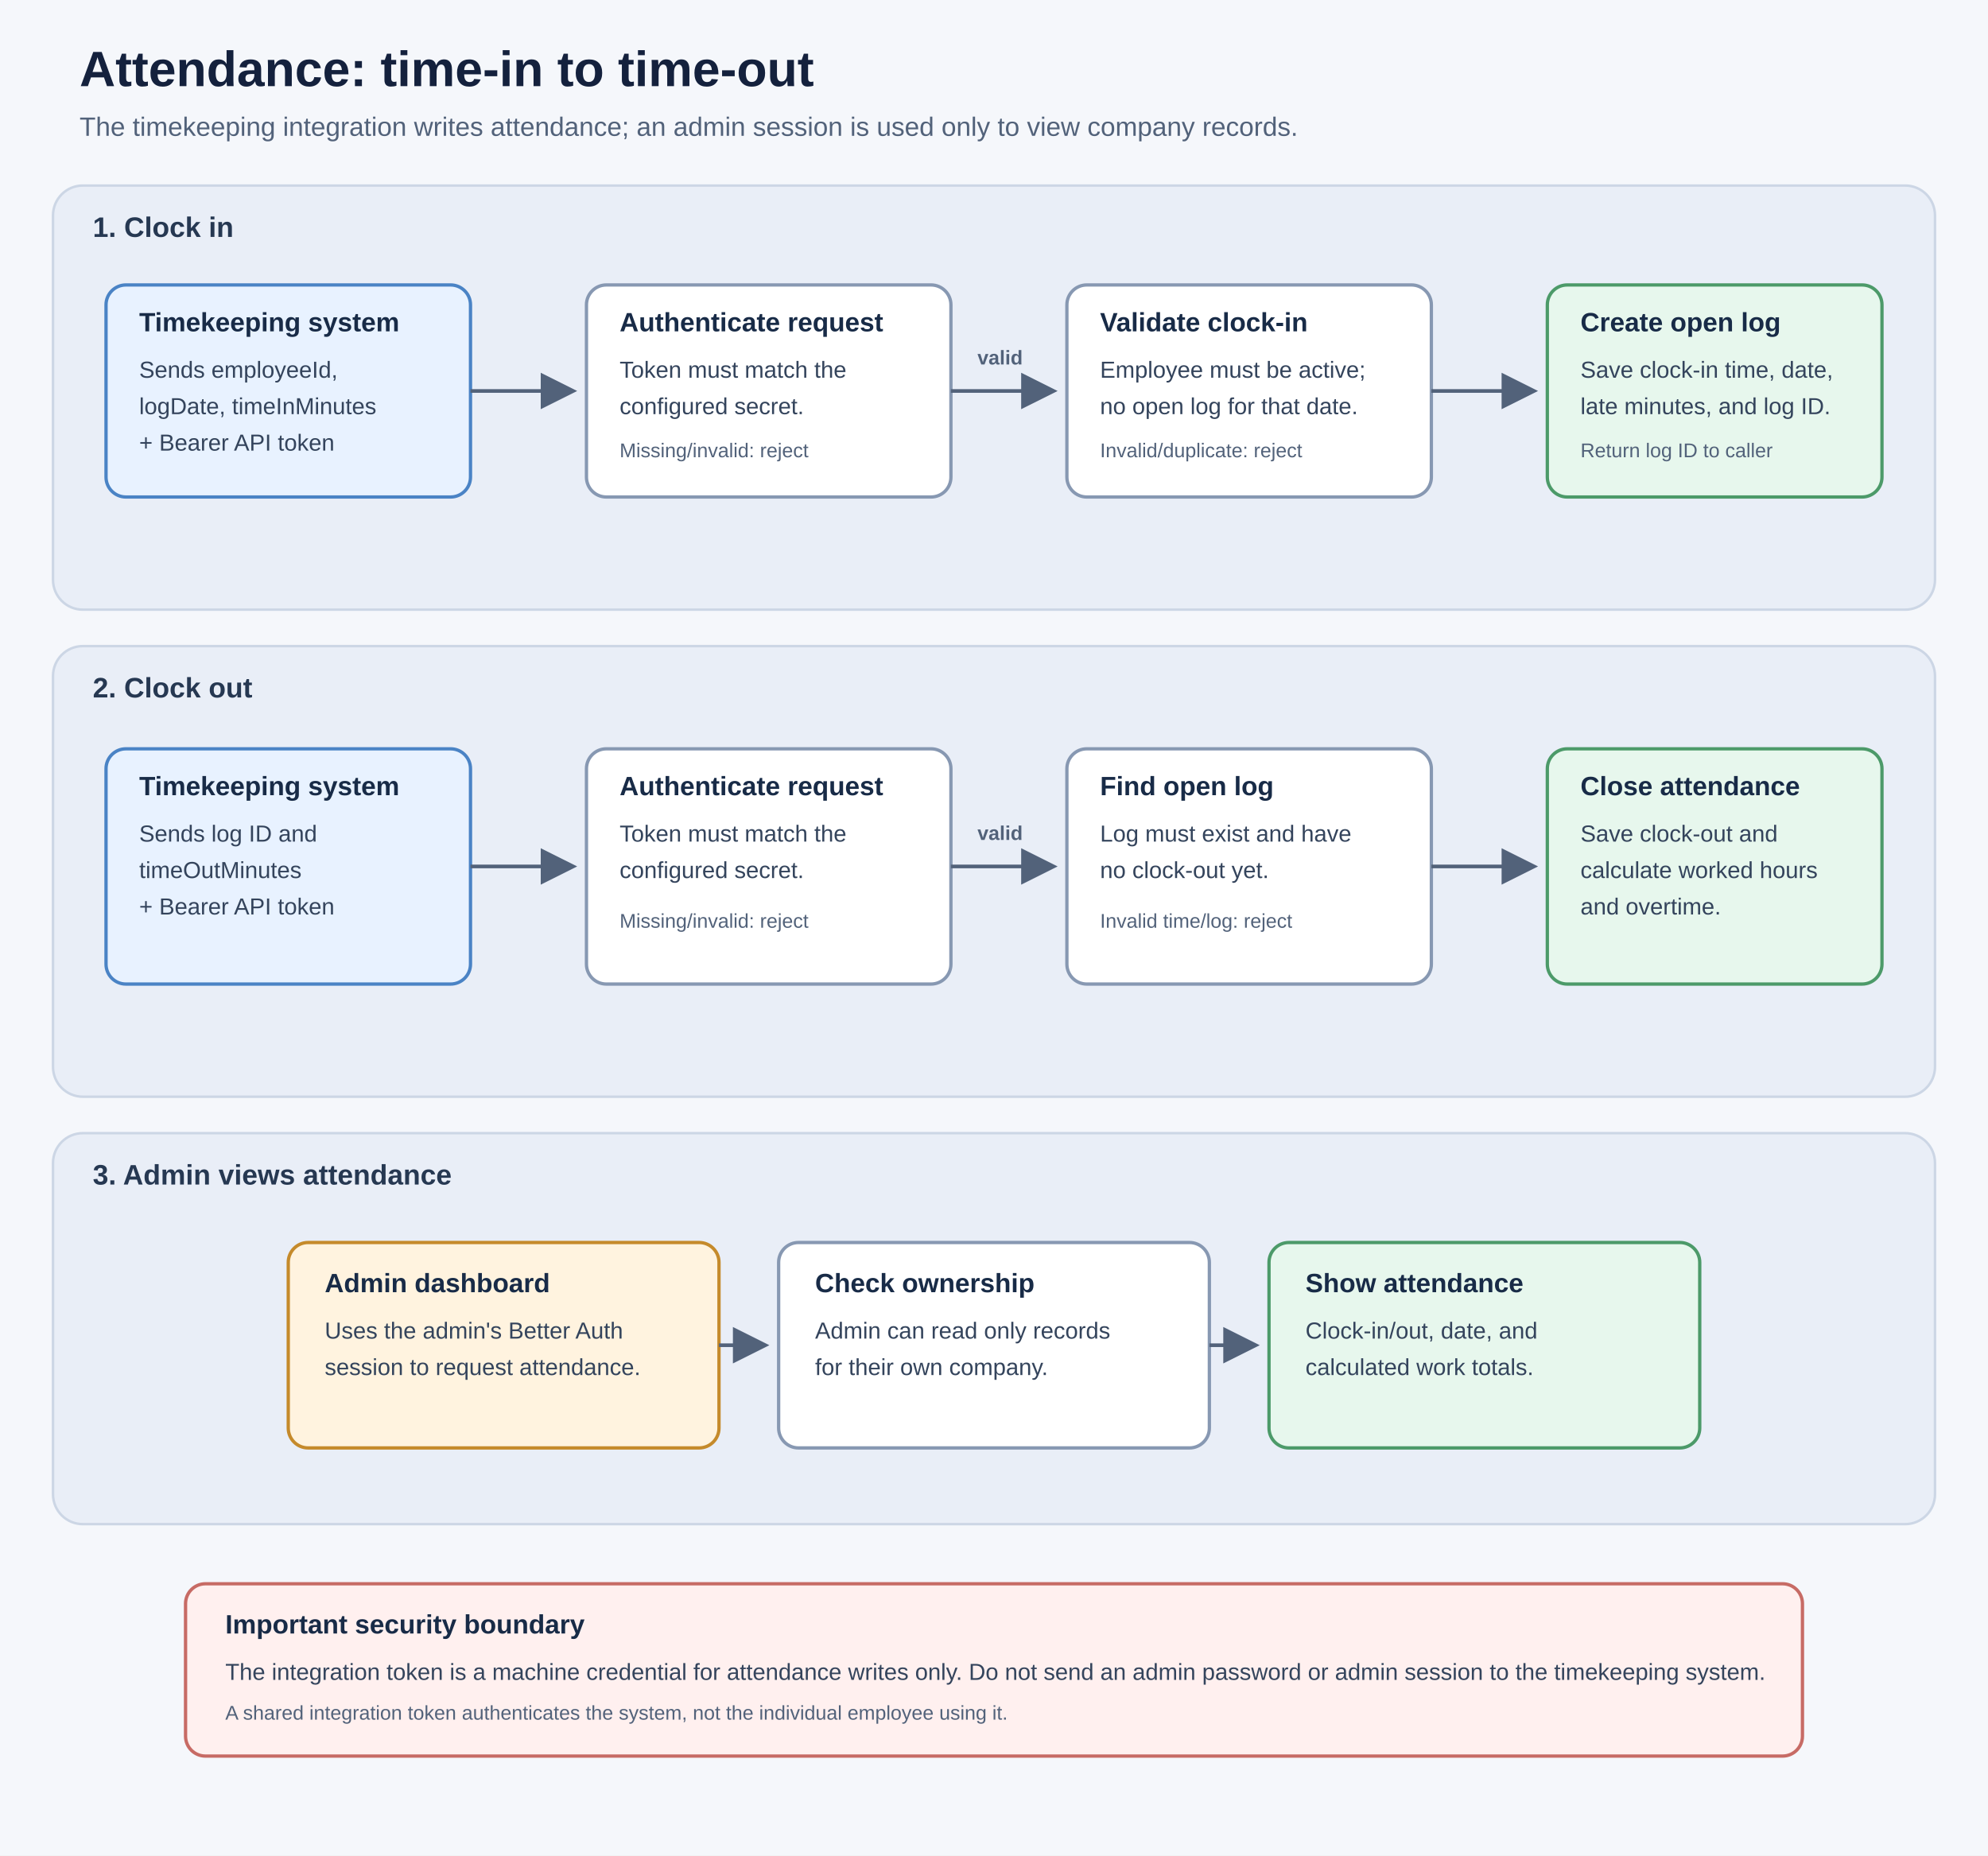
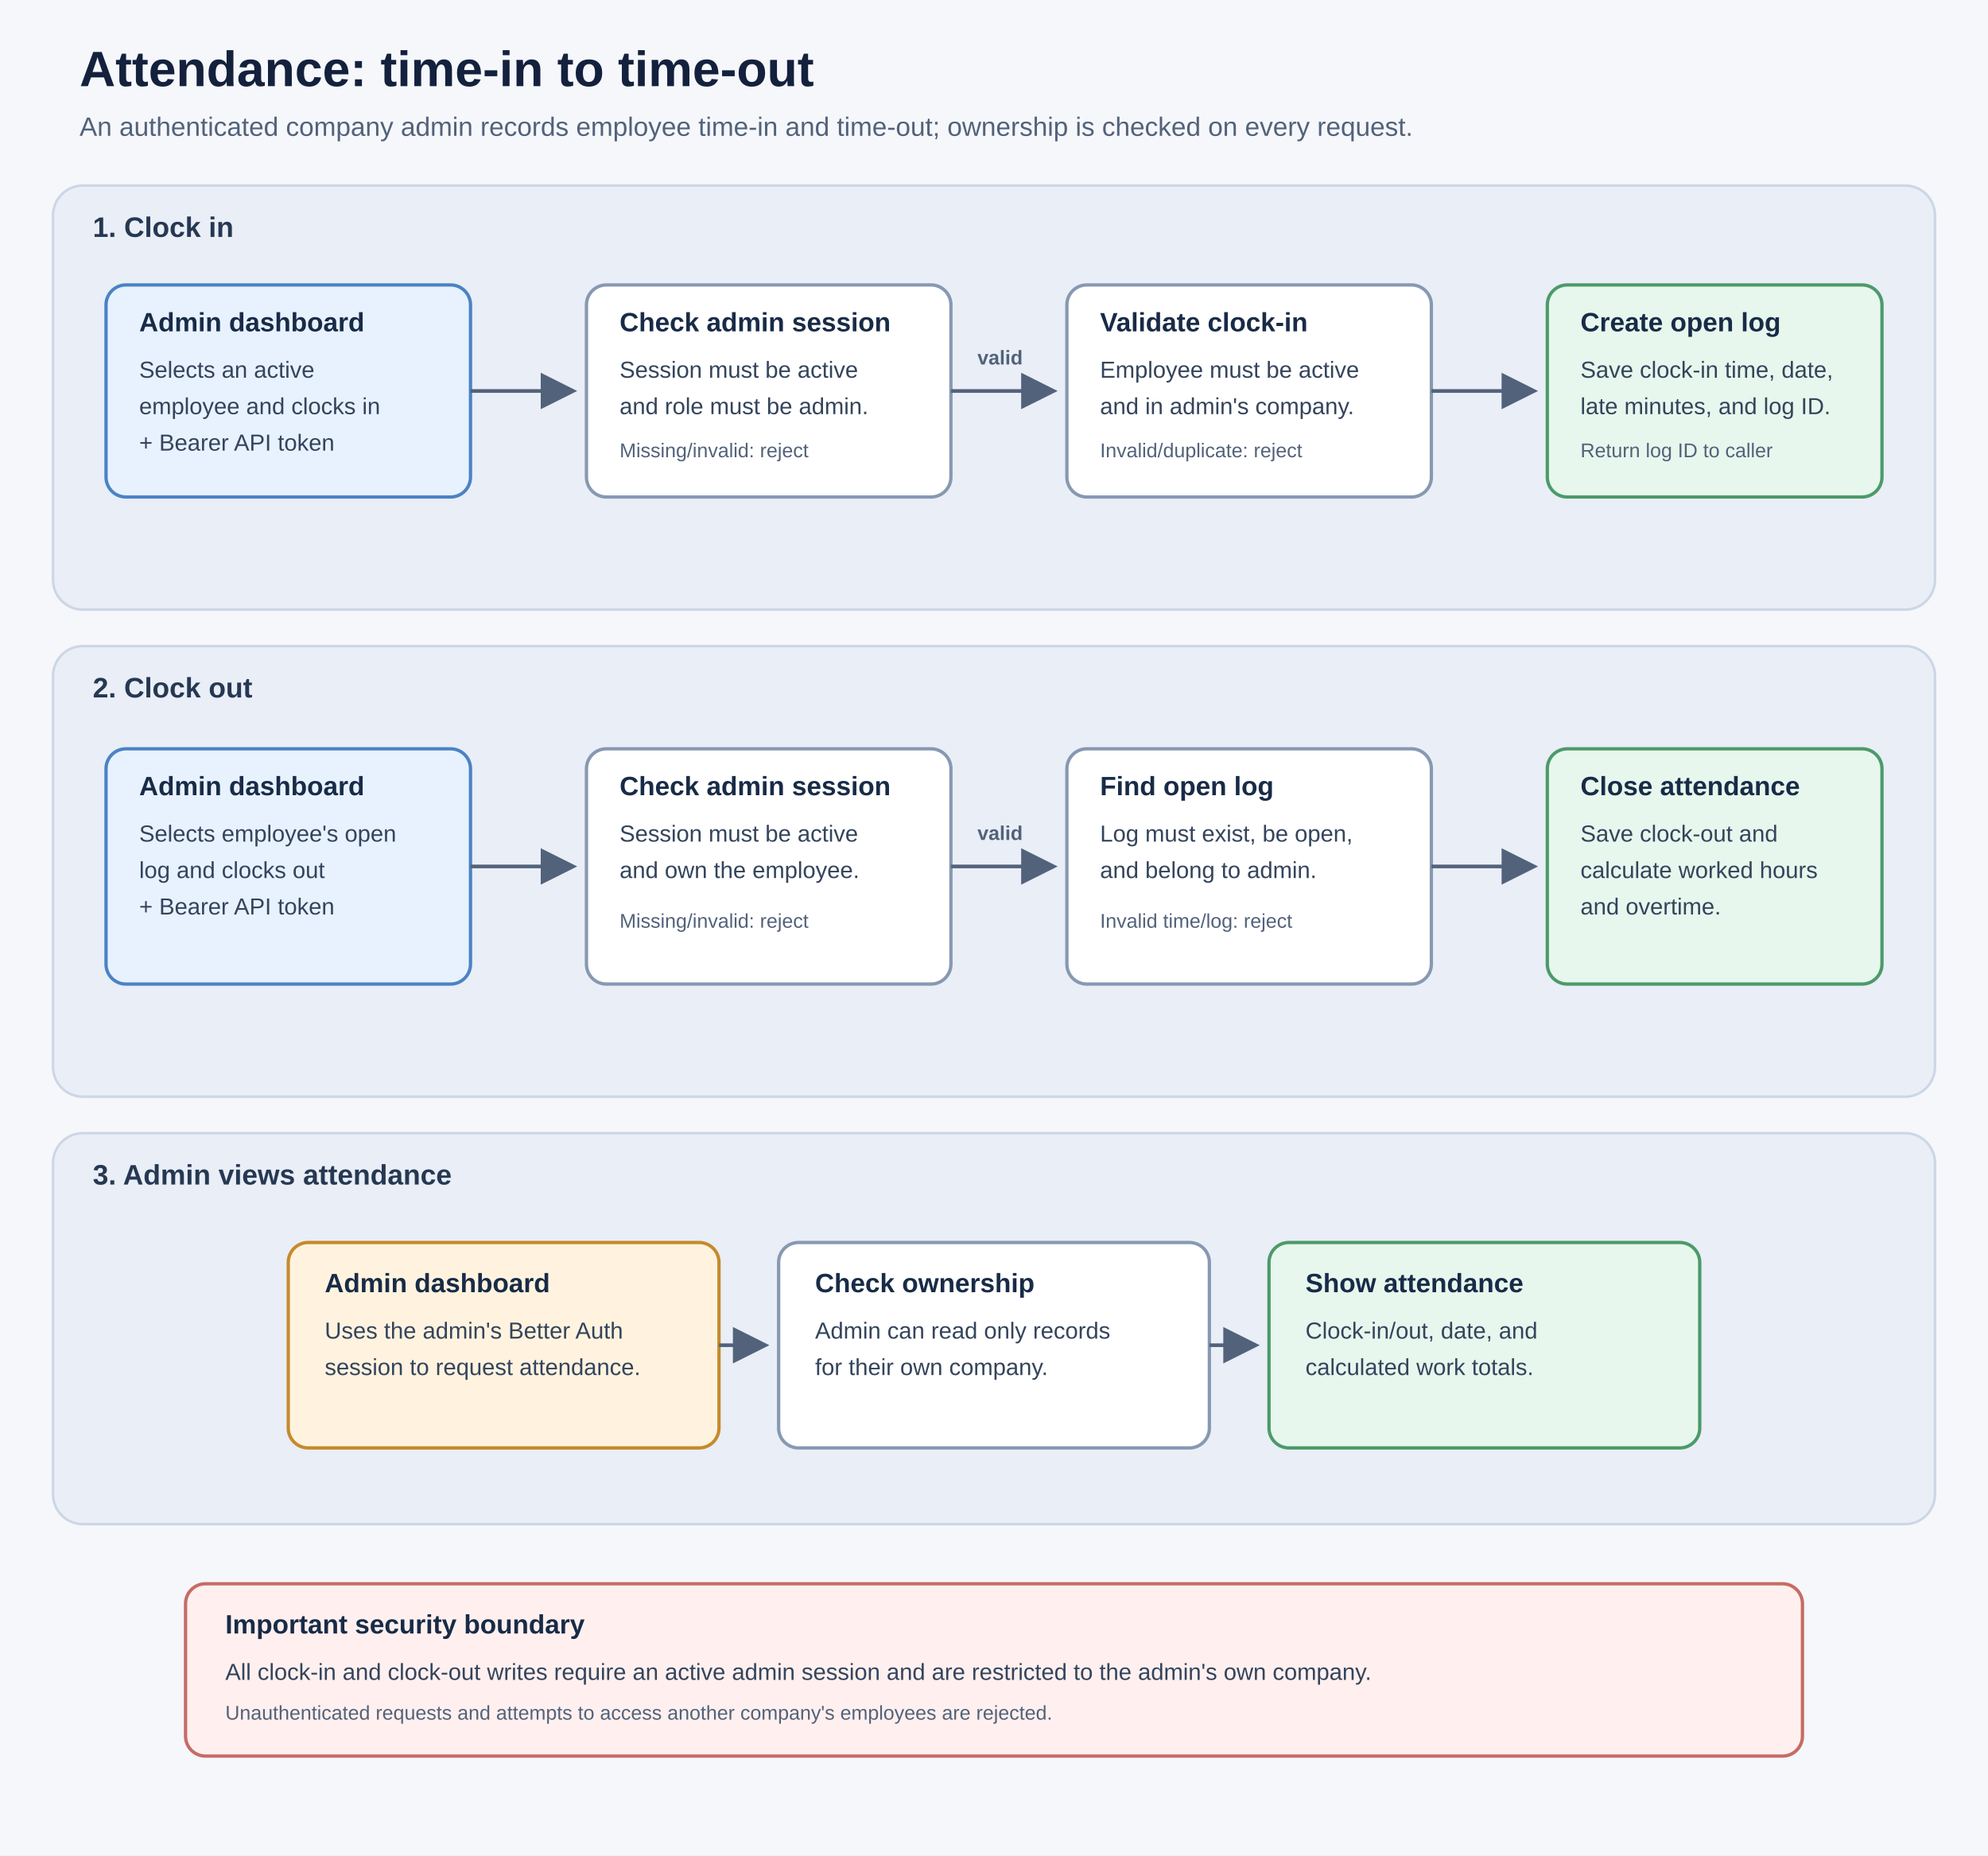
<svg xmlns="http://www.w3.org/2000/svg" width="1200" height="1120" viewBox="0 0 1200 1120" role="img" aria-labelledby="title description">
  <defs>
    <marker id="arrow" markerWidth="10" markerHeight="10" refX="8" refY="5" orient="auto">
      <path d="M0 0L10 5L0 10Z" fill="#52627a" />
    </marker>
    <style>
      .bg { fill: #f5f7fb; }
      .title { fill: #14213d; font: 700 30px Arial, sans-serif; }
      .subtitle { fill: #52627a; font: 16px Arial, sans-serif; }
      .lane { fill: #e9eef7; stroke: #ccd6e5; stroke-width: 1.5; }
      .lane-title { fill: #263852; font: 700 17px Arial, sans-serif; }
      .box { fill: #fff; stroke: #8798b2; stroke-width: 2; rx: 12; }
      .blue { fill: #e8f2ff; stroke: #4a83c5; }
      .green { fill: #e7f7ed; stroke: #4c9a69; }
      .orange { fill: #fff3df; stroke: #c58a2b; }
      .red { fill: #fff0ef; stroke: #c76b65; }
      .box-title { fill: #182b47; font: 700 16px Arial, sans-serif; }
      .text { fill: #34445c; font: 14px Arial, sans-serif; }
      .small { fill: #52627a; font: 12px Arial, sans-serif; }
      .arrow { fill: none; stroke: #52627a; stroke-width: 2.2; marker-end: url(#arrow); }
      .label { fill: #52627a; font: 700 12px Arial, sans-serif; }
    </style>
  </defs>
  <rect class="bg" width="1200" height="1120" />
  <text class="title" x="48" y="52">Attendance: time-in to time-out</text>
-   <text class="subtitle" x="48" y="82">The timekeeping integration writes attendance; an admin session is used only to view company records.</text>
+   <text class="subtitle" x="48" y="82">An authenticated company admin records employee time-in and time-out; ownership is checked on every request.</text>
  <rect class="lane" x="32" y="112" width="1136" height="256" rx="18" />
  <text class="lane-title" x="56" y="143">1. Clock in</text>
  <rect class="box blue" x="64" y="172" width="220" height="128" />
-   <text class="box-title" x="84" y="200">Timekeeping system</text>
-   <text class="text" x="84" y="228">Sends employeeId,</text>
-   <text class="text" x="84" y="250">logDate, timeInMinutes</text>
+   <text class="box-title" x="84" y="200">Admin dashboard</text>
+   <text class="text" x="84" y="228">Selects an active</text>
+   <text class="text" x="84" y="250">employee and clocks in</text>
  <text class="text" x="84" y="272">+ Bearer API token</text>
  <rect class="box" x="354" y="172" width="220" height="128" />
-   <text class="box-title" x="374" y="200">Authenticate request</text>
-   <text class="text" x="374" y="228">Token must match the</text>
-   <text class="text" x="374" y="250">configured secret.</text>
+   <text class="box-title" x="374" y="200">Check admin session</text>
+   <text class="text" x="374" y="228">Session must be active</text>
+   <text class="text" x="374" y="250">and role must be admin.</text>
  <text class="small" x="374" y="276">Missing/invalid: reject</text>
  <rect class="box" x="644" y="172" width="220" height="128" />
  <text class="box-title" x="664" y="200">Validate clock-in</text>
-   <text class="text" x="664" y="228">Employee must be active;</text>
-   <text class="text" x="664" y="250">no open log for that date.</text>
+   <text class="text" x="664" y="228">Employee must be active</text>
+   <text class="text" x="664" y="250">and in admin's company.</text>
  <text class="small" x="664" y="276">Invalid/duplicate: reject</text>
  <rect class="box green" x="934" y="172" width="202" height="128" />
  <text class="box-title" x="954" y="200">Create open log</text>
  <text class="text" x="954" y="228">Save clock-in time, date,</text>
  <text class="text" x="954" y="250">late minutes, and log ID.</text>
  <text class="small" x="954" y="276">Return log ID to caller</text>
  <path class="arrow" d="M284 236H344" />
  <path class="arrow" d="M574 236H634" />
  <path class="arrow" d="M864 236H924" />
  <text class="label" x="590" y="220">valid</text>
  <rect class="lane" x="32" y="390" width="1136" height="272" rx="18" />
  <text class="lane-title" x="56" y="421">2. Clock out</text>
  <rect class="box blue" x="64" y="452" width="220" height="142" />
-   <text class="box-title" x="84" y="480">Timekeeping system</text>
-   <text class="text" x="84" y="508">Sends log ID and</text>
-   <text class="text" x="84" y="530">timeOutMinutes</text>
+   <text class="box-title" x="84" y="480">Admin dashboard</text>
+   <text class="text" x="84" y="508">Selects employee's open</text>
+   <text class="text" x="84" y="530">log and clocks out</text>
  <text class="text" x="84" y="552">+ Bearer API token</text>
  <rect class="box" x="354" y="452" width="220" height="142" />
-   <text class="box-title" x="374" y="480">Authenticate request</text>
-   <text class="text" x="374" y="508">Token must match the</text>
-   <text class="text" x="374" y="530">configured secret.</text>
+   <text class="box-title" x="374" y="480">Check admin session</text>
+   <text class="text" x="374" y="508">Session must be active</text>
+   <text class="text" x="374" y="530">and own the employee.</text>
  <text class="small" x="374" y="560">Missing/invalid: reject</text>
  <rect class="box" x="644" y="452" width="220" height="142" />
  <text class="box-title" x="664" y="480">Find open log</text>
-   <text class="text" x="664" y="508">Log must exist and have</text>
-   <text class="text" x="664" y="530">no clock-out yet.</text>
+   <text class="text" x="664" y="508">Log must exist, be open,</text>
+   <text class="text" x="664" y="530">and belong to admin.</text>
  <text class="small" x="664" y="560">Invalid time/log: reject</text>
  <rect class="box green" x="934" y="452" width="202" height="142" />
  <text class="box-title" x="954" y="480">Close attendance</text>
  <text class="text" x="954" y="508">Save clock-out and</text>
  <text class="text" x="954" y="530">calculate worked hours</text>
  <text class="text" x="954" y="552">and overtime.</text>
  <path class="arrow" d="M284 523H344" />
  <path class="arrow" d="M574 523H634" />
  <path class="arrow" d="M864 523H924" />
  <text class="label" x="590" y="507">valid</text>
  <rect class="lane" x="32" y="684" width="1136" height="236" rx="18" />
  <text class="lane-title" x="56" y="715">3. Admin views attendance</text>
  <rect class="box orange" x="174" y="750" width="260" height="124" />
  <text class="box-title" x="196" y="780">Admin dashboard</text>
  <text class="text" x="196" y="808">Uses the admin's Better Auth</text>
  <text class="text" x="196" y="830">session to request attendance.</text>
  <rect class="box" x="470" y="750" width="260" height="124" />
  <text class="box-title" x="492" y="780">Check ownership</text>
  <text class="text" x="492" y="808">Admin can read only records</text>
  <text class="text" x="492" y="830">for their own company.</text>
  <rect class="box green" x="766" y="750" width="260" height="124" />
  <text class="box-title" x="788" y="780">Show attendance</text>
  <text class="text" x="788" y="808">Clock-in/out, date, and</text>
  <text class="text" x="788" y="830">calculated work totals.</text>
  <path class="arrow" d="M434 812H460" />
  <path class="arrow" d="M730 812H756" />
  <rect class="box red" x="112" y="956" width="976" height="104" />
  <text class="box-title" x="136" y="986">Important security boundary</text>
-   <text class="text" x="136" y="1014">The integration token is a machine credential for attendance writes only. Do not send an admin password or admin session to the timekeeping system.</text>
-   <text class="small" x="136" y="1038">A shared integration token authenticates the system, not the individual employee using it.</text>
+   <text class="text" x="136" y="1014">All clock-in and clock-out writes require an active admin session and are restricted to the admin's own company.</text>
+   <text class="small" x="136" y="1038">Unauthenticated requests and attempts to access another company's employees are rejected.</text>
</svg>
